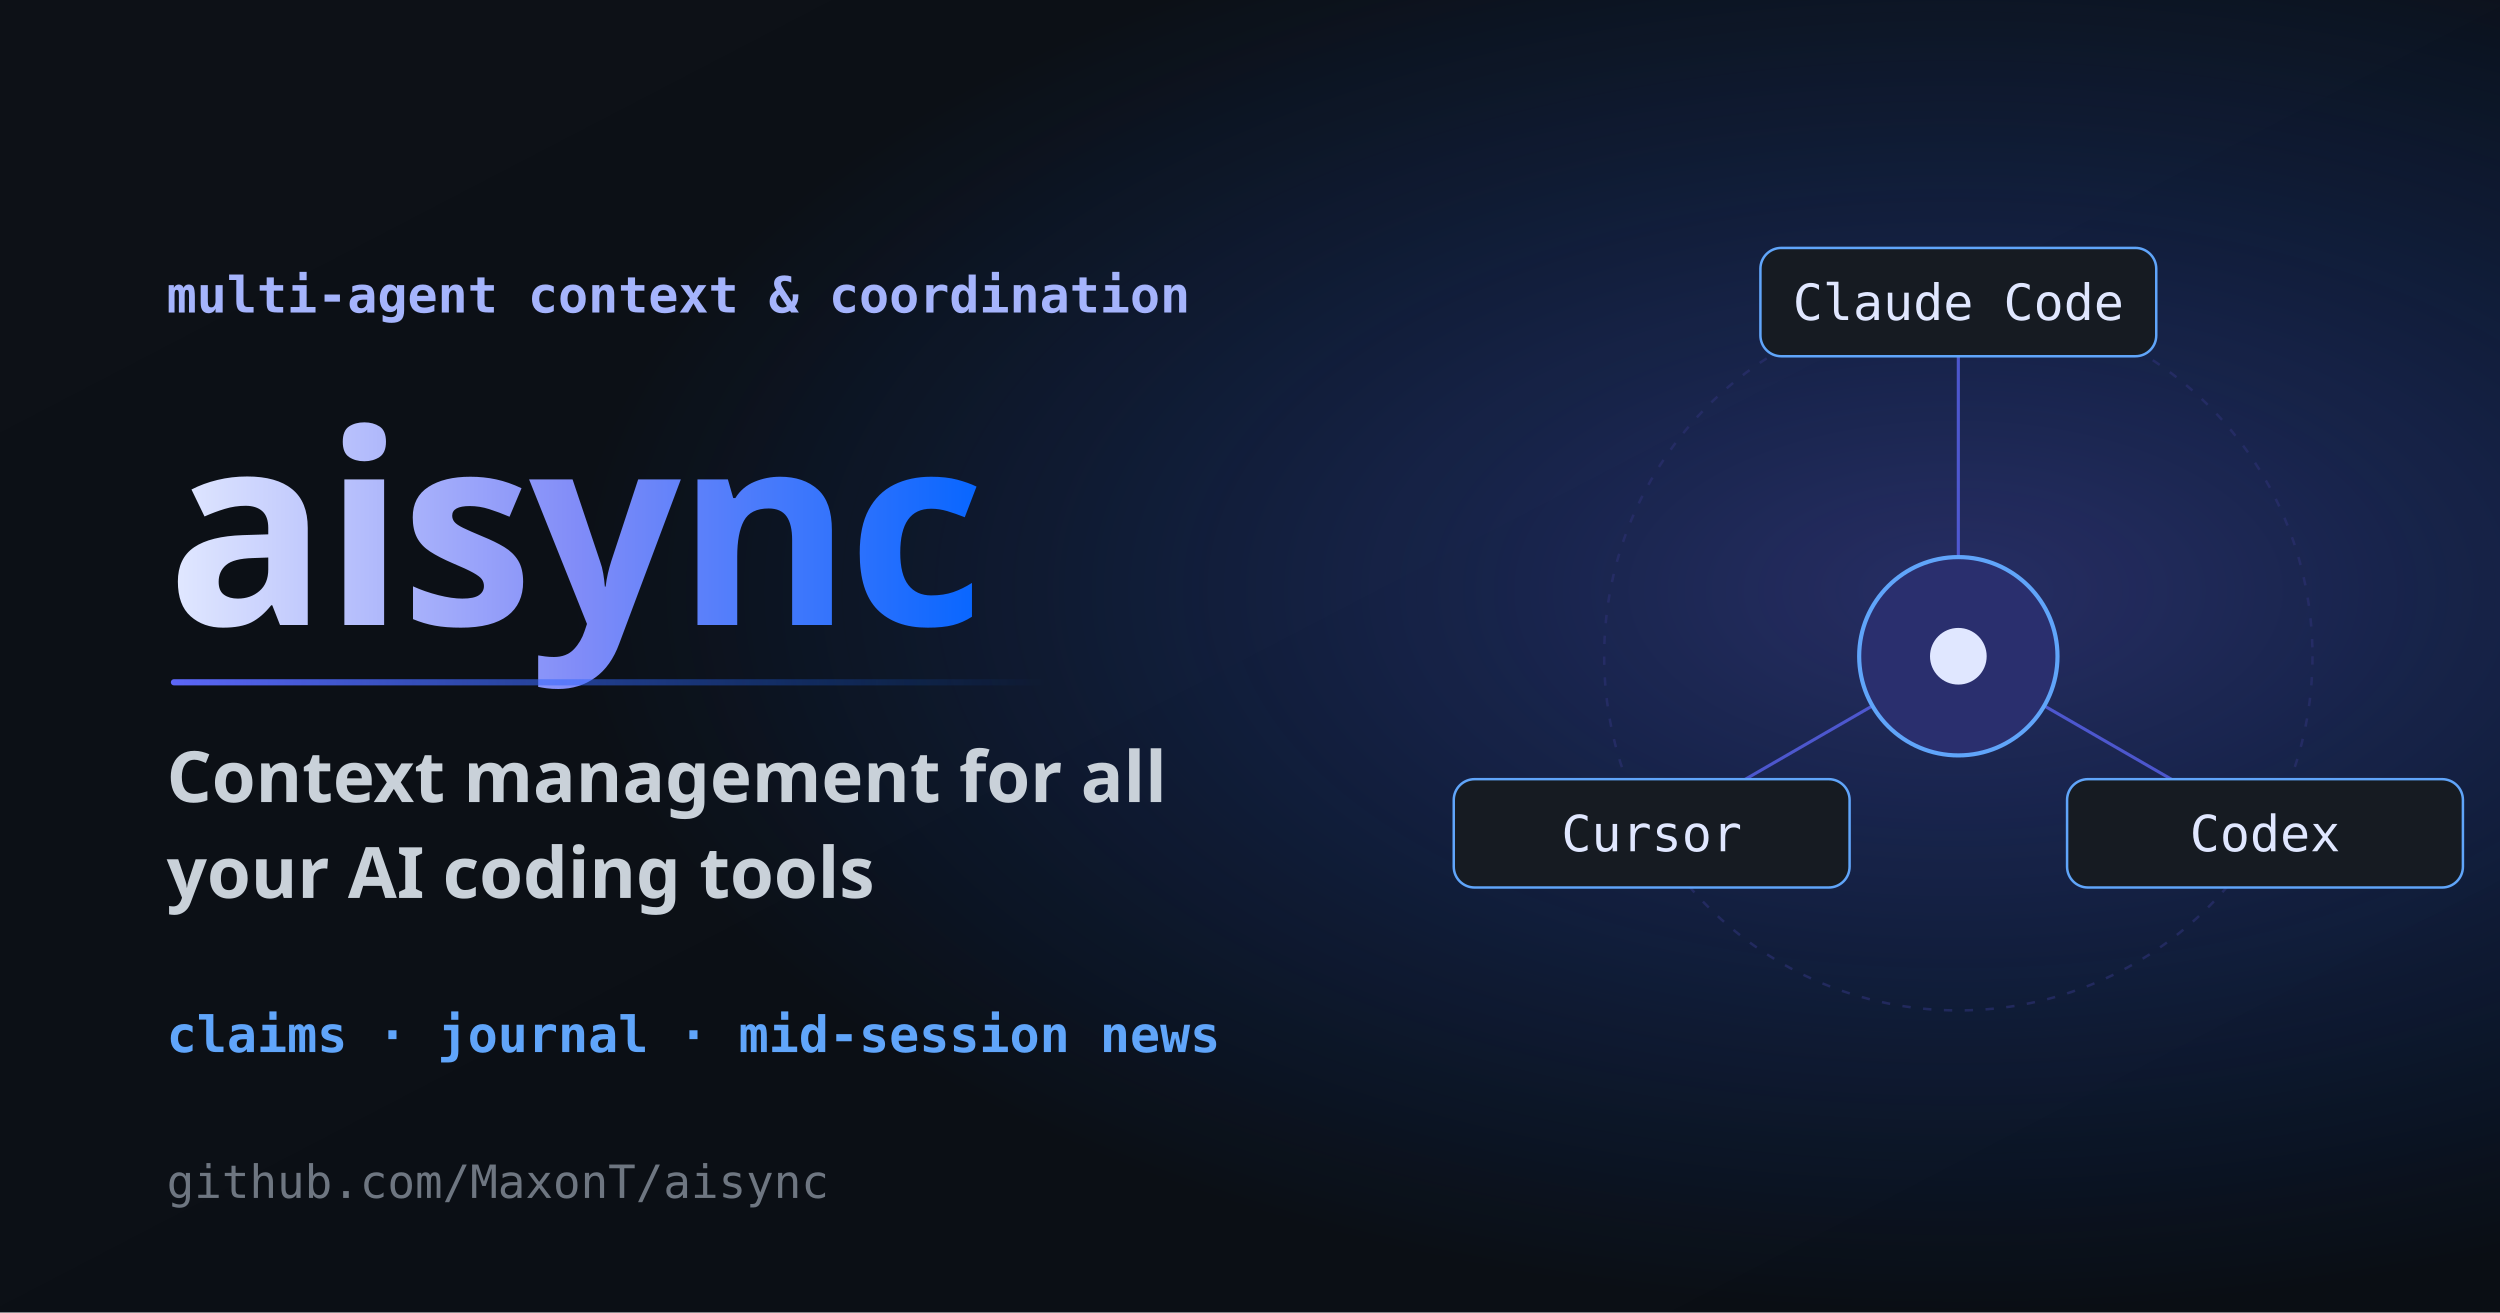
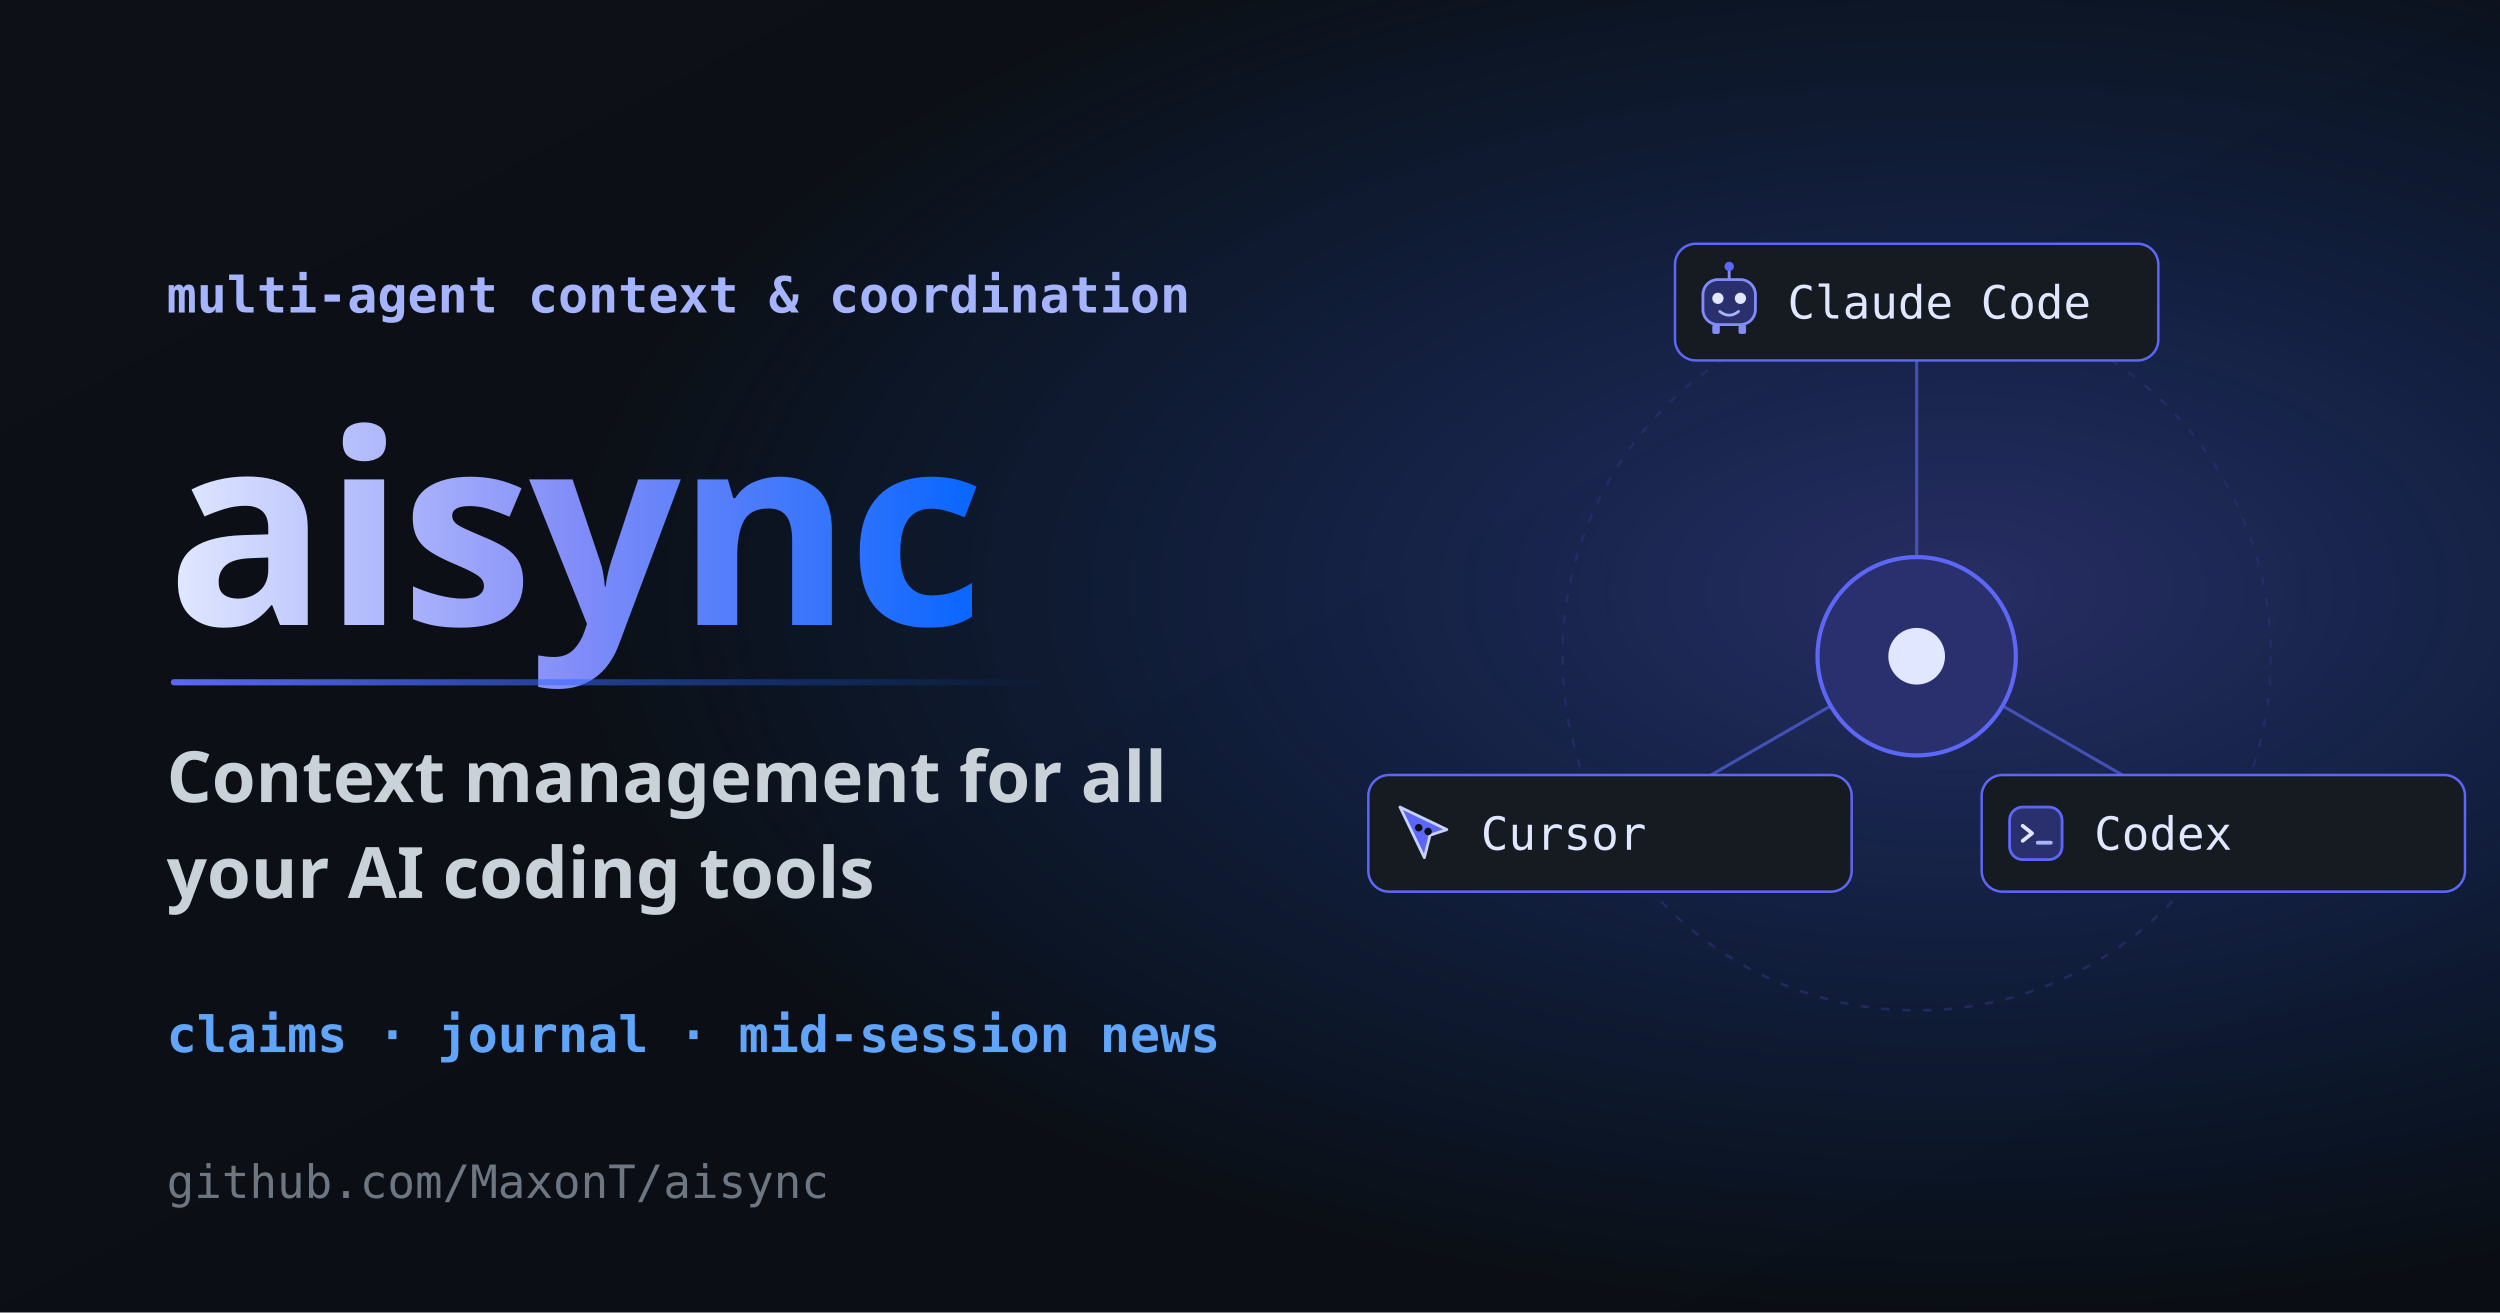
<svg xmlns="http://www.w3.org/2000/svg" width="1200" height="630" viewBox="0 0 1200 630">
  <defs>
    <linearGradient id="bg" x1="0" y1="0" x2="1" y2="1">
      <stop offset="0" stop-color="#0d1117" />
      <stop offset="1" stop-color="#0a0e14" />
    </linearGradient>
    <linearGradient id="word" x1="0" y1="0" x2="1" y2="0">
      <stop offset="0" stop-color="#e0e7ff" />
      <stop offset="0.5" stop-color="#818cf8" />
      <stop offset="1" stop-color="#0866FF" />
    </linearGradient>
    <radialGradient id="glow" cx="0.78" cy="0.45" r="0.55">
      <stop offset="0" stop-color="#5D67F7" stop-opacity="0.35" />
      <stop offset="1" stop-color="#0866FF" stop-opacity="0" />
    </radialGradient>
    <linearGradient id="rule" x1="0" y1="0" x2="1" y2="0">
      <stop offset="0" stop-color="#5D67F7" stop-opacity="1" />
      <stop offset="1" stop-color="#0866FF" stop-opacity="0" />
    </linearGradient>
  </defs>
  <rect width="1200" height="630" fill="url(#bg)" />
  <rect width="1200" height="630" fill="url(#glow)" />
  <text x="80" y="150" font-family="monospace" font-size="24" font-weight="700" fill="#a5b4fc">multi-agent context &amp; coordination</text>
  <text x="80" y="300" font-family="'Segoe UI',system-ui,-apple-system,sans-serif" font-size="128" font-weight="800" fill="url(#word)" letter-spacing="-2">aisync</text>
  <rect x="82" y="326" width="420" height="3" rx="1.5" fill="url(#rule)" />
  <text x="80" y="385" font-family="system-ui,sans-serif" font-size="34" font-weight="600" fill="#c9d1d9">Context management for all</text>
  <text x="80" y="431" font-family="system-ui,sans-serif" font-size="34" font-weight="600" fill="#c9d1d9">your AI coding tools</text>
  <text x="80" y="505" font-family="monospace" font-size="24" font-weight="700" fill="#60a5fa">claims · journal · mid-session news</text>
  <text x="80" y="575" font-family="monospace" font-size="22" fill="#6e7681">github.com/MaxonT/aisync</text>
-   <circle cx="940" cy="315" r="170" fill="none" stroke="#2a2f6e" stroke-width="1.2" stroke-dasharray="4 6" opacity="0.7" />
-   <line x1="940" y1="315" x2="940" y2="145" stroke="#5D67F7" stroke-width="1.5" opacity="0.75" />
-   <line x1="940" y1="315" x2="1087.2" y2="400" stroke="#5D67F7" stroke-width="1.5" opacity="0.75" />
-   <line x1="940" y1="315" x2="792.8" y2="400" stroke="#5D67F7" stroke-width="1.5" opacity="0.75" />
-   <circle cx="940" cy="315" r="47.6" fill="#2a2f6e" stroke="#60a5fa" stroke-width="2" />
-   <circle cx="940" cy="315" r="13.6" fill="#e0e7ff" />
-   <rect x="845" y="119" width="190" height="52" rx="10" fill="#161b22" stroke="#60a5fa" stroke-width="1.2" />
-   <text x="940" y="153.6" text-anchor="middle" font-family="'SF Mono',ui-monospace,monospace" font-size="24" fill="#e0e7ff">Claude Code</text>
-   <rect x="992.2" y="374" width="190" height="52" rx="10" fill="#161b22" stroke="#60a5fa" stroke-width="1.2" />
-   <text x="1087.2" y="408.6" text-anchor="middle" font-family="'SF Mono',ui-monospace,monospace" font-size="24" fill="#e0e7ff">Codex</text>
-   <rect x="697.8" y="374" width="190" height="52" rx="10" fill="#161b22" stroke="#60a5fa" stroke-width="1.2" />
-   <text x="792.8" y="408.6" text-anchor="middle" font-family="'SF Mono',ui-monospace,monospace" font-size="24" fill="#e0e7ff">Cursor</text>
+   <circle cx="920" cy="315" r="170" fill="none" stroke="#2a2f6e" stroke-width="1.2" stroke-dasharray="4 6" opacity="0.7" />
+   <line x1="920" y1="315" x2="920" y2="145" stroke="#4f5fd8" stroke-width="1.5" opacity="0.75" />
+   <line x1="920" y1="315" x2="1067.2" y2="400" stroke="#4f5fd8" stroke-width="1.5" opacity="0.75" />
+   <line x1="920" y1="315" x2="772.8" y2="400" stroke="#4f5fd8" stroke-width="1.5" opacity="0.75" />
+   <circle cx="920" cy="315" r="47.6" fill="#2a2f6e" stroke="#5D67F7" stroke-width="2" />
+   <circle cx="920" cy="315" r="13.6" fill="#e0e7ff" />
+   <rect x="804" y="117" width="232" height="56" rx="10" fill="#161b22" stroke="#5D67F7" stroke-width="1.2" />
+   <g transform="translate(830 145) scale(0.900)">
+     <line x1="0" y1="-12" x2="0" y2="-18" stroke="#818cf8" stroke-width="1.5" />
+     <circle cx="0" cy="-19" r="2.5" fill="#5D67F7" />
+     <rect x="-14" y="-12" width="28" height="24" rx="8" fill="#2a2f6e" stroke="#818cf8" stroke-width="1.5" />
+     <circle cx="-6" cy="-2" r="3" fill="#e0e7ff" />
+     <circle cx="6" cy="-2" r="3" fill="#e0e7ff" />
+     <path d="M-5 5 Q0 9 5 5" fill="none" stroke="#a5b4fc" stroke-width="1.5" stroke-linecap="round" />
+     <rect x="-9" y="12" width="4" height="5" rx="1" fill="#818cf8" />
+     <rect x="5" y="12" width="4" height="5" rx="1" fill="#818cf8" />
+   </g>
+   <text x="858" y="152.9" font-family="'SF Mono',ui-monospace,monospace" font-size="22" fill="#e0e7ff">Claude Code</text>
+   <rect x="951.2" y="372" width="232" height="56" rx="10" fill="#161b22" stroke="#5D67F7" stroke-width="1.2" />
+   <g transform="translate(977.2 400) scale(0.900)">
+     <rect x="-14" y="-14" width="28" height="28" rx="7" fill="#2a2f6e" stroke="#5D67F7" stroke-width="1.5" />
+     <path d="M-7 -4 L-2 0 L-7 4" fill="none" stroke="#e0e7ff" stroke-width="2" stroke-linecap="round" stroke-linejoin="round" />
+     <line x1="1" y1="5" x2="8" y2="5" stroke="#a5b4fc" stroke-width="2" stroke-linecap="round" />
+   </g>
+   <text x="1005.2" y="407.9" font-family="'SF Mono',ui-monospace,monospace" font-size="22" fill="#e0e7ff">Codex</text>
+   <rect x="656.8" y="372" width="232" height="56" rx="10" fill="#161b22" stroke="#5D67F7" stroke-width="1.2" />
+   <g transform="translate(682.8 400) scale(0.900)">
+     <path d="M-12 -14 L13 -2 L4 1 L1 13 Z" fill="#5D67F7" stroke="#c7d2fe" stroke-width="1.5" stroke-linejoin="round" />
+     <circle cx="-2" cy="-3" r="2" fill="#0d1117" />
+     <circle cx="3" cy="-1" r="2" fill="#0d1117" />
+   </g>
+   <text x="710.8" y="407.9" font-family="'SF Mono',ui-monospace,monospace" font-size="22" fill="#e0e7ff">Cursor</text>
</svg>
